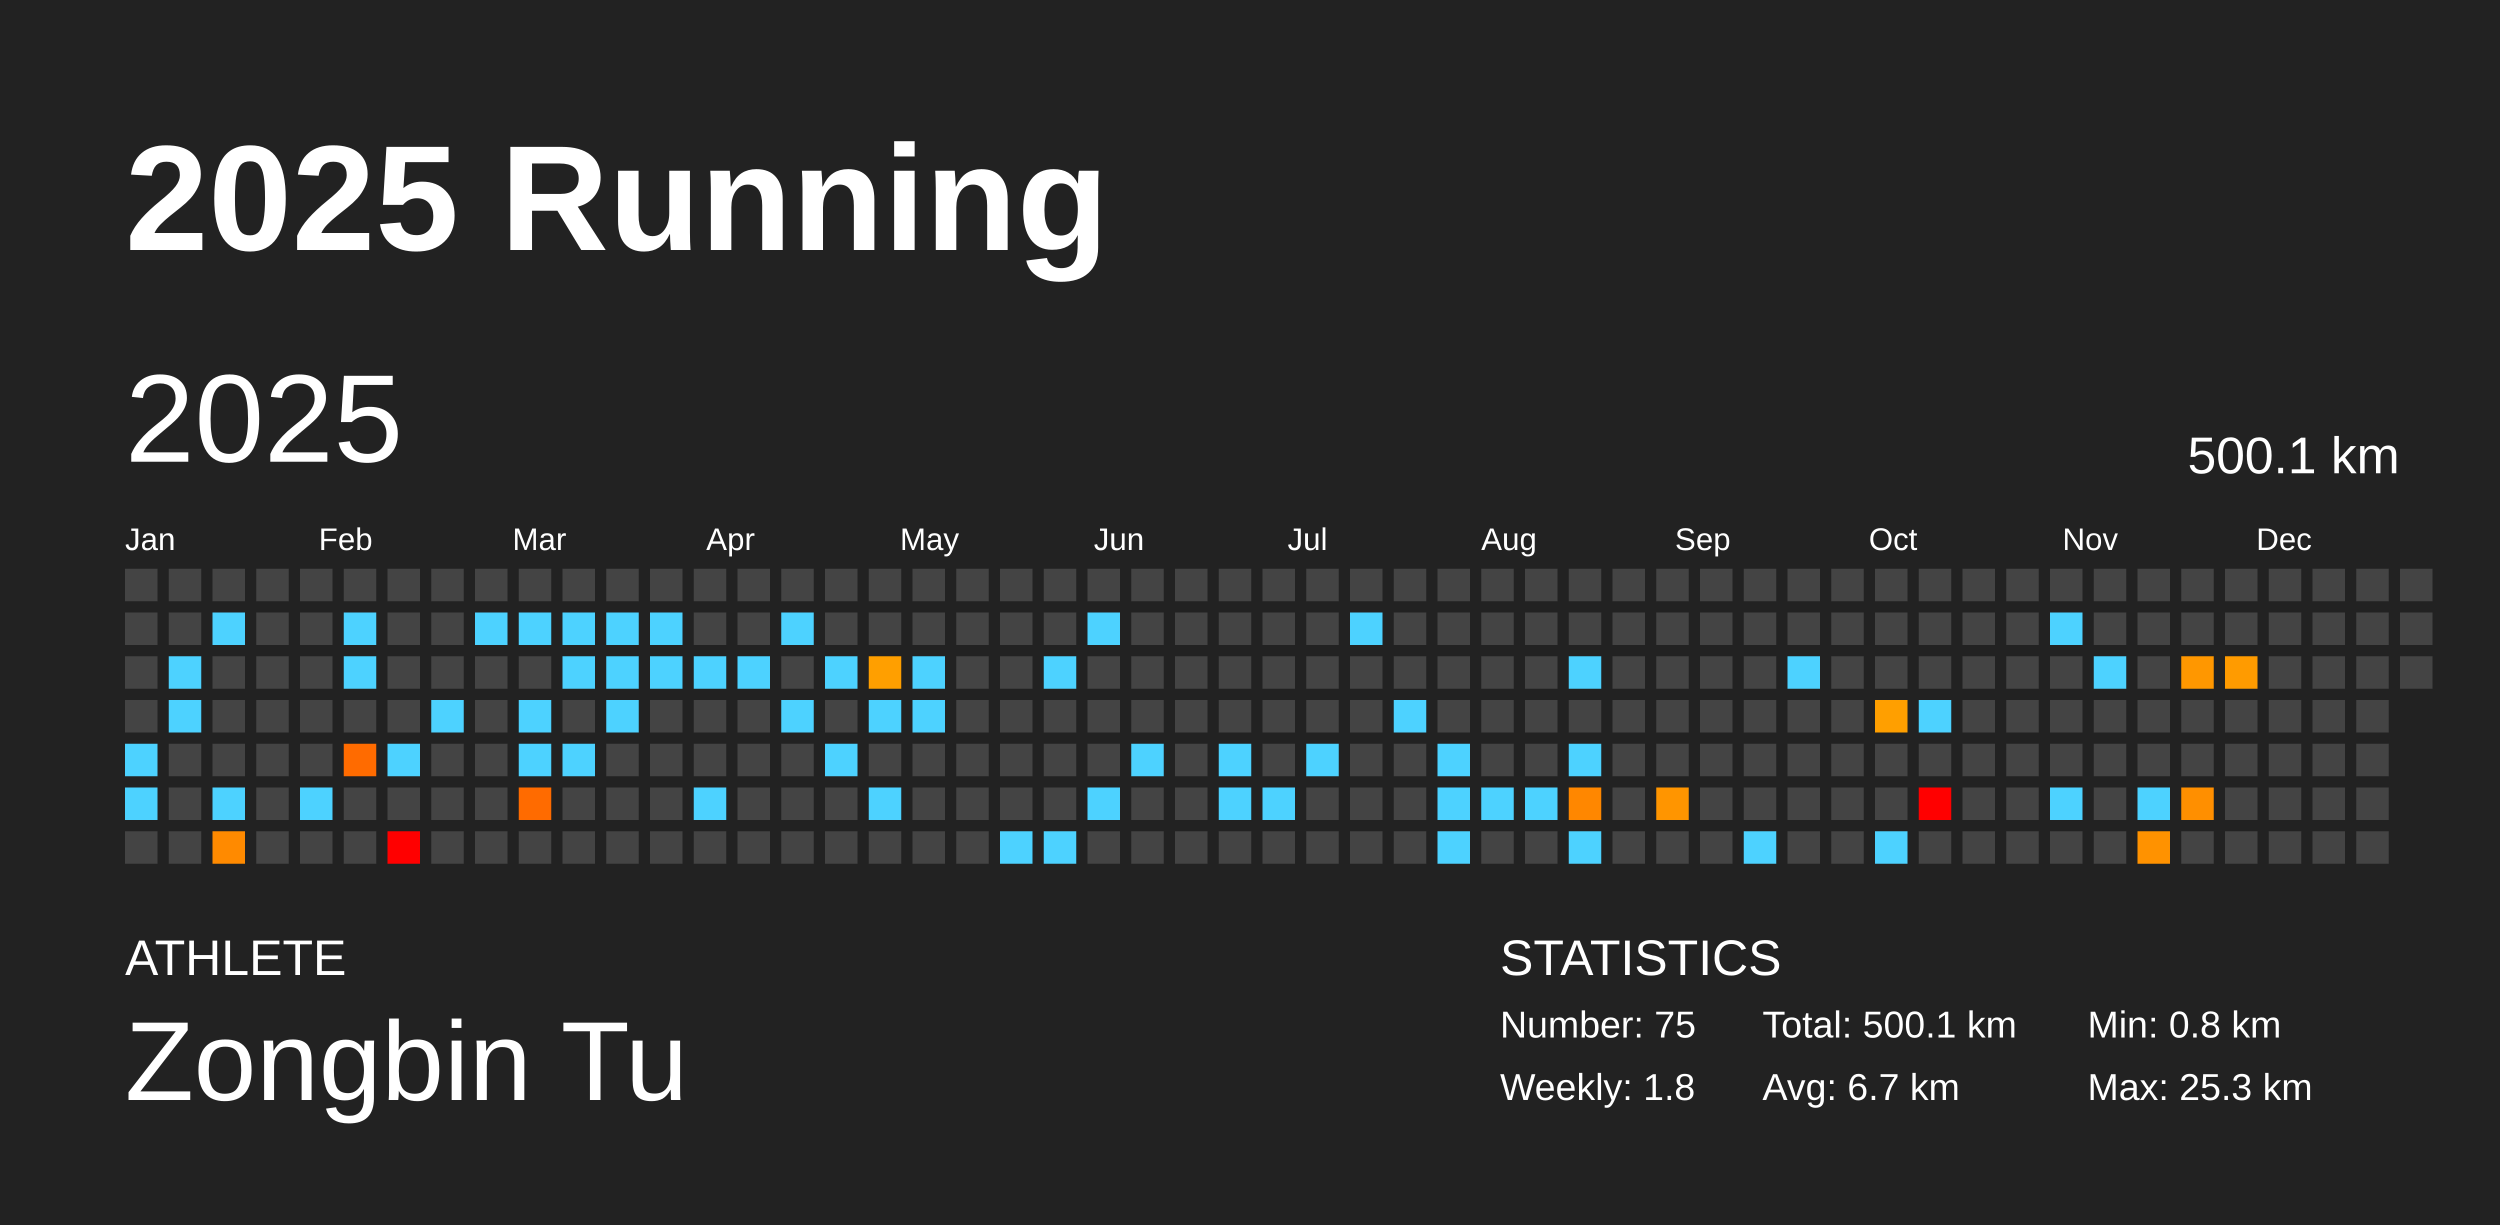
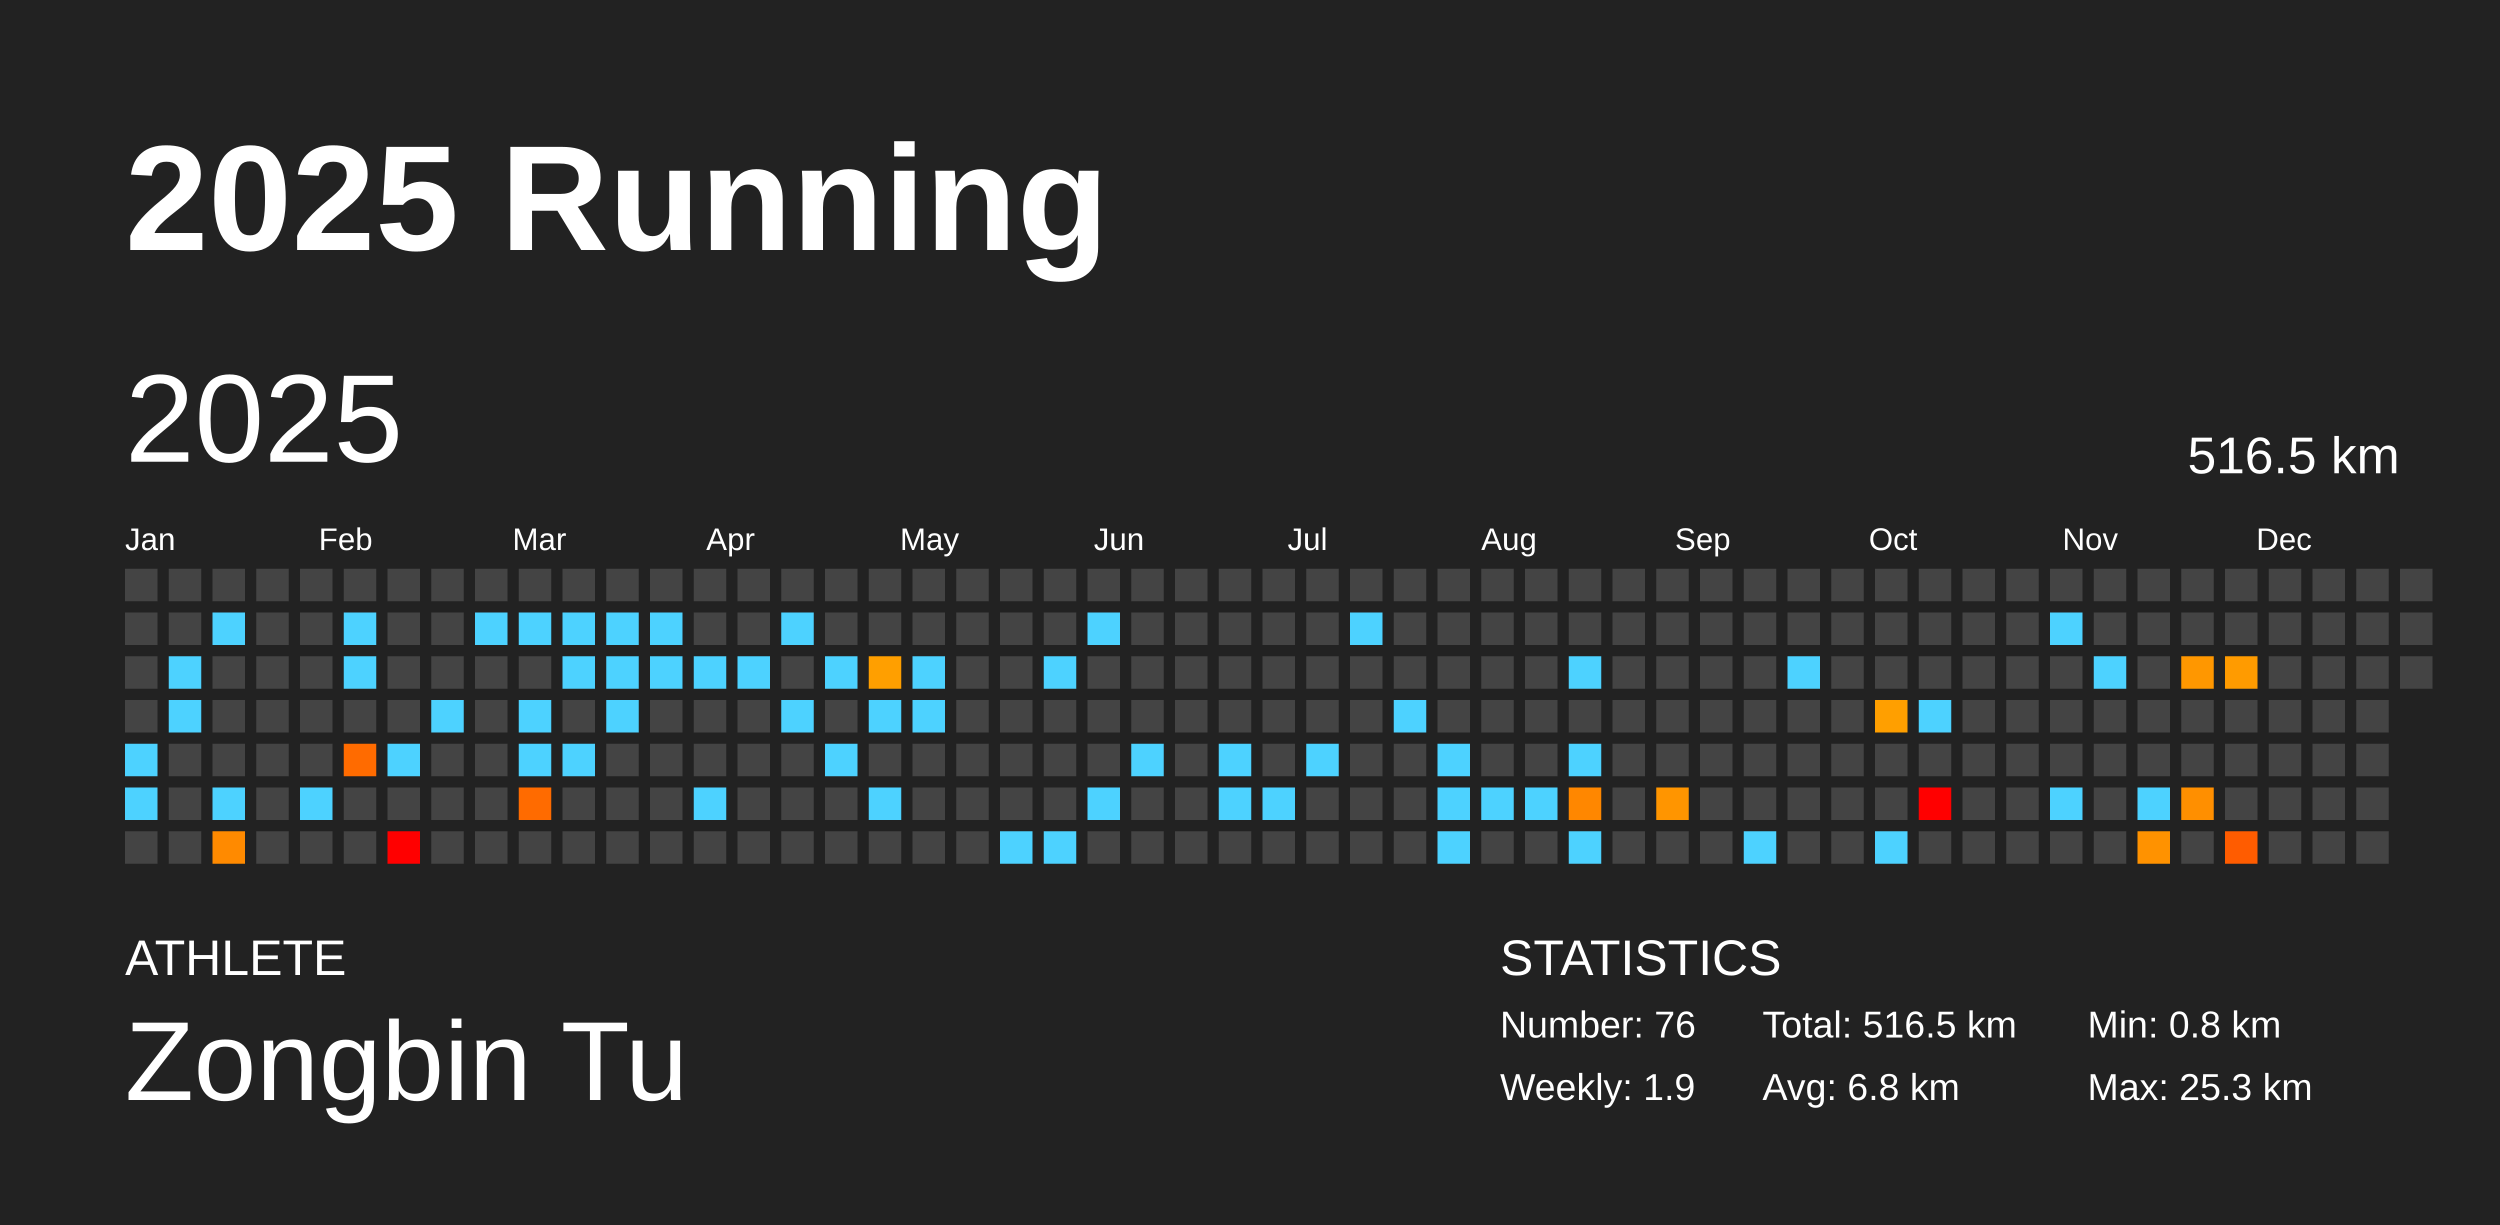
<svg xmlns="http://www.w3.org/2000/svg" baseProfile="full" height="98mm" version="1.1" viewBox="0,0,200,98" width="200mm">
  <defs />
  <rect fill="#222222" height="98" width="200" x="0" y="0" />
  <text fill="#FFFFFF" style="font-size:12px; font-family:Arial; font-weight:bold;" x="10" y="20">2025 Running</text>
  <text fill="#FFFFFF" style="font-size:4px; font-family:Arial" x="10" y="78">ATHLETE</text>
  <text fill="#FFFFFF" style="font-size:9px; font-family:Arial" x="10" y="88">Zongbin Tu</text>
  <text fill="#FFFFFF" style="font-size:4px; font-family:Arial" x="120" y="78">STATISTICS</text>
-   <text fill="#FFFFFF" style="font-size:3px; font-family:Arial" x="120" y="83">Number: 75</text>
-   <text fill="#FFFFFF" style="font-size:3px; font-family:Arial" x="120" y="88">Weekly: 1.8</text>
-   <text fill="#FFFFFF" style="font-size:3px; font-family:Arial" x="141" y="83">Total: 500.1 km</text>
-   <text fill="#FFFFFF" style="font-size:3px; font-family:Arial" x="141" y="88">Avg: 6.7 km</text>
+   <text fill="#FFFFFF" style="font-size:3px; font-family:Arial" x="120" y="83">Number: 76</text>
+   <text fill="#FFFFFF" style="font-size:3px; font-family:Arial" x="120" y="88">Weekly: 1.9</text>
+   <text fill="#FFFFFF" style="font-size:3px; font-family:Arial" x="141" y="83">Total: 516.5 km</text>
+   <text fill="#FFFFFF" style="font-size:3px; font-family:Arial" x="141" y="88">Avg: 6.8 km</text>
  <text fill="#FFFFFF" style="font-size:3px; font-family:Arial" x="167" y="83">Min: 0.8 km</text>
  <text fill="#FFFFFF" style="font-size:3px; font-family:Arial" x="167" y="88">Max: 25.3 km</text>
  <text dominant-baseline="hanging" fill="#FFFFFF" style="font-size:10.0px; font-family:Arial;" x="10" y="30">2025</text>
-   <text dominant-baseline="hanging" fill="#FFFFFF" style="font-size:4.125px; font-family:Arial;" x="175" y="35">500.1 km</text>
+   <text dominant-baseline="hanging" fill="#FFFFFF" style="font-size:4.125px; font-family:Arial;" x="175" y="35">516.5 km</text>
  <text fill="#FFFFFF" style="font-size:2.5px; font-family:Arial" x="10.0" y="44">Jan</text>
  <text fill="#FFFFFF" style="font-size:2.5px; font-family:Arial" x="25.5" y="44">Feb</text>
  <text fill="#FFFFFF" style="font-size:2.5px; font-family:Arial" x="41.0" y="44">Mar</text>
  <text fill="#FFFFFF" style="font-size:2.5px; font-family:Arial" x="56.5" y="44">Apr</text>
  <text fill="#FFFFFF" style="font-size:2.5px; font-family:Arial" x="72.0" y="44">May</text>
  <text fill="#FFFFFF" style="font-size:2.5px; font-family:Arial" x="87.5" y="44">Jun</text>
  <text fill="#FFFFFF" style="font-size:2.5px; font-family:Arial" x="103.0" y="44">Jul</text>
  <text fill="#FFFFFF" style="font-size:2.5px; font-family:Arial" x="118.5" y="44">Aug</text>
  <text fill="#FFFFFF" style="font-size:2.5px; font-family:Arial" x="134.0" y="44">Sep</text>
  <text fill="#FFFFFF" style="font-size:2.5px; font-family:Arial" x="149.5" y="44">Oct</text>
  <text fill="#FFFFFF" style="font-size:2.5px; font-family:Arial" x="165.0" y="44">Nov</text>
  <text fill="#FFFFFF" style="font-size:2.5px; font-family:Arial" x="180.5" y="44">Dec</text>
  <rect fill="#444444" height="2.6" width="2.6" x="10.0" y="45.5" />
  <rect fill="#444444" height="2.6" width="2.6" x="10.0" y="49.0" />
  <rect fill="#444444" height="2.6" width="2.6" x="10.0" y="52.5" />
  <rect fill="#444444" height="2.6" width="2.6" x="10.0" y="56.0" />
  <rect fill="#4dd2ff" height="2.6" width="2.6" x="10.0" y="59.5" />
  <rect fill="#4dd2ff" height="2.6" width="2.6" x="10.0" y="63.0" />
  <rect fill="#444444" height="2.6" width="2.6" x="10.0" y="66.5" />
  <rect fill="#444444" height="2.6" width="2.6" x="13.5" y="45.5" />
  <rect fill="#444444" height="2.6" width="2.6" x="13.5" y="49.0" />
  <rect fill="#4dd2ff" height="2.6" width="2.6" x="13.5" y="52.5" />
  <rect fill="#4dd2ff" height="2.6" width="2.6" x="13.5" y="56.0" />
  <rect fill="#444444" height="2.6" width="2.6" x="13.5" y="59.5" />
  <rect fill="#444444" height="2.6" width="2.6" x="13.5" y="63.0" />
  <rect fill="#444444" height="2.6" width="2.6" x="13.5" y="66.5" />
  <rect fill="#444444" height="2.6" width="2.6" x="17.0" y="45.5" />
  <rect fill="#4dd2ff" height="2.6" width="2.6" x="17.0" y="49.0" />
  <rect fill="#444444" height="2.6" width="2.6" x="17.0" y="52.5" />
  <rect fill="#444444" height="2.6" width="2.6" x="17.0" y="56.0" />
  <rect fill="#444444" height="2.6" width="2.6" x="17.0" y="59.5" />
  <rect fill="#4dd2ff" height="2.6" width="2.6" x="17.0" y="63.0" />
  <rect fill="#ff8a00" height="2.6" width="2.6" x="17.0" y="66.5" />
  <rect fill="#444444" height="2.6" width="2.6" x="20.5" y="45.5" />
  <rect fill="#444444" height="2.6" width="2.6" x="20.5" y="49.0" />
  <rect fill="#444444" height="2.6" width="2.6" x="20.5" y="52.5" />
  <rect fill="#444444" height="2.6" width="2.6" x="20.5" y="56.0" />
  <rect fill="#444444" height="2.6" width="2.6" x="20.5" y="59.5" />
  <rect fill="#444444" height="2.6" width="2.6" x="20.5" y="63.0" />
  <rect fill="#444444" height="2.6" width="2.6" x="20.5" y="66.5" />
  <rect fill="#444444" height="2.6" width="2.6" x="24.0" y="45.5" />
  <rect fill="#444444" height="2.6" width="2.6" x="24.0" y="49.0" />
  <rect fill="#444444" height="2.6" width="2.6" x="24.0" y="52.5" />
  <rect fill="#444444" height="2.6" width="2.6" x="24.0" y="56.0" />
  <rect fill="#444444" height="2.6" width="2.6" x="24.0" y="59.5" />
  <rect fill="#4dd2ff" height="2.6" width="2.6" x="24.0" y="63.0" />
  <rect fill="#444444" height="2.6" width="2.6" x="24.0" y="66.5" />
  <rect fill="#444444" height="2.6" width="2.6" x="27.5" y="45.5" />
  <rect fill="#4dd2ff" height="2.6" width="2.6" x="27.5" y="49.0" />
  <rect fill="#4dd2ff" height="2.6" width="2.6" x="27.5" y="52.5" />
  <rect fill="#444444" height="2.6" width="2.6" x="27.5" y="56.0" />
  <rect fill="#ff6b00" height="2.6" width="2.6" x="27.5" y="59.5" />
  <rect fill="#444444" height="2.6" width="2.6" x="27.5" y="63.0" />
  <rect fill="#444444" height="2.6" width="2.6" x="27.5" y="66.5" />
  <rect fill="#444444" height="2.6" width="2.6" x="31.0" y="45.5" />
  <rect fill="#444444" height="2.6" width="2.6" x="31.0" y="49.0" />
  <rect fill="#444444" height="2.6" width="2.6" x="31.0" y="52.5" />
  <rect fill="#444444" height="2.6" width="2.6" x="31.0" y="56.0" />
  <rect fill="#4dd2ff" height="2.6" width="2.6" x="31.0" y="59.5" />
  <rect fill="#444444" height="2.6" width="2.6" x="31.0" y="63.0" />
  <rect fill="red" height="2.6" width="2.6" x="31.0" y="66.5" />
  <rect fill="#444444" height="2.6" width="2.6" x="34.5" y="45.5" />
  <rect fill="#444444" height="2.6" width="2.6" x="34.5" y="49.0" />
  <rect fill="#444444" height="2.6" width="2.6" x="34.5" y="52.5" />
  <rect fill="#4dd2ff" height="2.6" width="2.6" x="34.5" y="56.0" />
  <rect fill="#444444" height="2.6" width="2.6" x="34.5" y="59.5" />
  <rect fill="#444444" height="2.6" width="2.6" x="34.5" y="63.0" />
  <rect fill="#444444" height="2.6" width="2.6" x="34.5" y="66.5" />
  <rect fill="#444444" height="2.6" width="2.6" x="38.0" y="45.5" />
  <rect fill="#4dd2ff" height="2.6" width="2.6" x="38.0" y="49.0" />
  <rect fill="#444444" height="2.6" width="2.6" x="38.0" y="52.5" />
  <rect fill="#444444" height="2.6" width="2.6" x="38.0" y="56.0" />
  <rect fill="#444444" height="2.6" width="2.6" x="38.0" y="59.5" />
  <rect fill="#444444" height="2.6" width="2.6" x="38.0" y="63.0" />
  <rect fill="#444444" height="2.6" width="2.6" x="38.0" y="66.5" />
  <rect fill="#444444" height="2.6" width="2.6" x="41.5" y="45.5" />
  <rect fill="#4dd2ff" height="2.6" width="2.6" x="41.5" y="49.0" />
  <rect fill="#444444" height="2.6" width="2.6" x="41.5" y="52.5" />
  <rect fill="#4dd2ff" height="2.6" width="2.6" x="41.5" y="56.0" />
  <rect fill="#4dd2ff" height="2.6" width="2.6" x="41.5" y="59.5" />
  <rect fill="#ff6b00" height="2.6" width="2.6" x="41.5" y="63.0" />
  <rect fill="#444444" height="2.6" width="2.6" x="41.5" y="66.5" />
  <rect fill="#444444" height="2.6" width="2.6" x="45.0" y="45.5" />
  <rect fill="#4dd2ff" height="2.6" width="2.6" x="45.0" y="49.0" />
  <rect fill="#4dd2ff" height="2.6" width="2.6" x="45.0" y="52.5" />
  <rect fill="#444444" height="2.6" width="2.6" x="45.0" y="56.0" />
  <rect fill="#4dd2ff" height="2.6" width="2.6" x="45.0" y="59.5" />
  <rect fill="#444444" height="2.6" width="2.6" x="45.0" y="63.0" />
  <rect fill="#444444" height="2.6" width="2.6" x="45.0" y="66.5" />
  <rect fill="#444444" height="2.6" width="2.6" x="48.5" y="45.5" />
  <rect fill="#4dd2ff" height="2.6" width="2.6" x="48.5" y="49.0" />
  <rect fill="#4dd2ff" height="2.6" width="2.6" x="48.5" y="52.5" />
  <rect fill="#4dd2ff" height="2.6" width="2.6" x="48.5" y="56.0" />
  <rect fill="#444444" height="2.6" width="2.6" x="48.5" y="59.5" />
  <rect fill="#444444" height="2.6" width="2.6" x="48.5" y="63.0" />
  <rect fill="#444444" height="2.6" width="2.6" x="48.5" y="66.5" />
  <rect fill="#444444" height="2.6" width="2.6" x="52.0" y="45.5" />
  <rect fill="#4dd2ff" height="2.6" width="2.6" x="52.0" y="49.0" />
  <rect fill="#4dd2ff" height="2.6" width="2.6" x="52.0" y="52.5" />
  <rect fill="#444444" height="2.6" width="2.6" x="52.0" y="56.0" />
  <rect fill="#444444" height="2.6" width="2.6" x="52.0" y="59.5" />
  <rect fill="#444444" height="2.6" width="2.6" x="52.0" y="63.0" />
  <rect fill="#444444" height="2.6" width="2.6" x="52.0" y="66.5" />
  <rect fill="#444444" height="2.6" width="2.6" x="55.5" y="45.5" />
  <rect fill="#444444" height="2.6" width="2.6" x="55.5" y="49.0" />
  <rect fill="#4dd2ff" height="2.6" width="2.6" x="55.5" y="52.5" />
  <rect fill="#444444" height="2.6" width="2.6" x="55.5" y="56.0" />
  <rect fill="#444444" height="2.6" width="2.6" x="55.5" y="59.5" />
  <rect fill="#4dd2ff" height="2.6" width="2.6" x="55.5" y="63.0" />
  <rect fill="#444444" height="2.6" width="2.6" x="55.5" y="66.5" />
  <rect fill="#444444" height="2.6" width="2.6" x="59.0" y="45.5" />
  <rect fill="#444444" height="2.6" width="2.6" x="59.0" y="49.0" />
  <rect fill="#4dd2ff" height="2.6" width="2.6" x="59.0" y="52.5" />
  <rect fill="#444444" height="2.6" width="2.6" x="59.0" y="56.0" />
  <rect fill="#444444" height="2.6" width="2.6" x="59.0" y="59.5" />
  <rect fill="#444444" height="2.6" width="2.6" x="59.0" y="63.0" />
  <rect fill="#444444" height="2.6" width="2.6" x="59.0" y="66.5" />
  <rect fill="#444444" height="2.6" width="2.6" x="62.5" y="45.5" />
  <rect fill="#4dd2ff" height="2.6" width="2.6" x="62.5" y="49.0" />
  <rect fill="#444444" height="2.6" width="2.6" x="62.5" y="52.5" />
  <rect fill="#4dd2ff" height="2.6" width="2.6" x="62.5" y="56.0" />
  <rect fill="#444444" height="2.6" width="2.6" x="62.5" y="59.5" />
  <rect fill="#444444" height="2.6" width="2.6" x="62.5" y="63.0" />
  <rect fill="#444444" height="2.6" width="2.6" x="62.5" y="66.5" />
  <rect fill="#444444" height="2.6" width="2.6" x="66.0" y="45.5" />
  <rect fill="#444444" height="2.6" width="2.6" x="66.0" y="49.0" />
  <rect fill="#4dd2ff" height="2.6" width="2.6" x="66.0" y="52.5" />
  <rect fill="#444444" height="2.6" width="2.6" x="66.0" y="56.0" />
  <rect fill="#4dd2ff" height="2.6" width="2.6" x="66.0" y="59.5" />
  <rect fill="#444444" height="2.6" width="2.6" x="66.0" y="63.0" />
  <rect fill="#444444" height="2.6" width="2.6" x="66.0" y="66.5" />
  <rect fill="#444444" height="2.6" width="2.6" x="69.5" y="45.5" />
  <rect fill="#444444" height="2.6" width="2.6" x="69.5" y="49.0" />
  <rect fill="#ff9f00" height="2.6" width="2.6" x="69.5" y="52.5" />
  <rect fill="#4dd2ff" height="2.6" width="2.6" x="69.5" y="56.0" />
  <rect fill="#444444" height="2.6" width="2.6" x="69.5" y="59.5" />
  <rect fill="#4dd2ff" height="2.6" width="2.6" x="69.5" y="63.0" />
  <rect fill="#444444" height="2.6" width="2.6" x="69.5" y="66.5" />
  <rect fill="#444444" height="2.6" width="2.6" x="73.0" y="45.5" />
  <rect fill="#444444" height="2.6" width="2.6" x="73.0" y="49.0" />
  <rect fill="#4dd2ff" height="2.6" width="2.6" x="73.0" y="52.5" />
  <rect fill="#4dd2ff" height="2.6" width="2.6" x="73.0" y="56.0" />
  <rect fill="#444444" height="2.6" width="2.6" x="73.0" y="59.5" />
  <rect fill="#444444" height="2.6" width="2.6" x="73.0" y="63.0" />
  <rect fill="#444444" height="2.6" width="2.6" x="73.0" y="66.5" />
  <rect fill="#444444" height="2.6" width="2.6" x="76.5" y="45.5" />
  <rect fill="#444444" height="2.6" width="2.6" x="76.5" y="49.0" />
  <rect fill="#444444" height="2.6" width="2.6" x="76.5" y="52.5" />
  <rect fill="#444444" height="2.6" width="2.6" x="76.5" y="56.0" />
  <rect fill="#444444" height="2.6" width="2.6" x="76.5" y="59.5" />
  <rect fill="#444444" height="2.6" width="2.6" x="76.5" y="63.0" />
  <rect fill="#444444" height="2.6" width="2.6" x="76.5" y="66.5" />
  <rect fill="#444444" height="2.6" width="2.6" x="80.0" y="45.5" />
  <rect fill="#444444" height="2.6" width="2.6" x="80.0" y="49.0" />
  <rect fill="#444444" height="2.6" width="2.6" x="80.0" y="52.5" />
  <rect fill="#444444" height="2.6" width="2.6" x="80.0" y="56.0" />
  <rect fill="#444444" height="2.6" width="2.6" x="80.0" y="59.5" />
  <rect fill="#444444" height="2.6" width="2.6" x="80.0" y="63.0" />
  <rect fill="#4dd2ff" height="2.6" width="2.6" x="80.0" y="66.5" />
  <rect fill="#444444" height="2.6" width="2.6" x="83.5" y="45.5" />
  <rect fill="#444444" height="2.6" width="2.6" x="83.5" y="49.0" />
  <rect fill="#4dd2ff" height="2.6" width="2.6" x="83.5" y="52.5" />
  <rect fill="#444444" height="2.6" width="2.6" x="83.5" y="56.0" />
  <rect fill="#444444" height="2.6" width="2.6" x="83.5" y="59.5" />
  <rect fill="#444444" height="2.6" width="2.6" x="83.5" y="63.0" />
  <rect fill="#4dd2ff" height="2.6" width="2.6" x="83.5" y="66.5" />
  <rect fill="#444444" height="2.6" width="2.6" x="87.0" y="45.5" />
  <rect fill="#4dd2ff" height="2.6" width="2.6" x="87.0" y="49.0" />
  <rect fill="#444444" height="2.6" width="2.6" x="87.0" y="52.5" />
  <rect fill="#444444" height="2.6" width="2.6" x="87.0" y="56.0" />
  <rect fill="#444444" height="2.6" width="2.6" x="87.0" y="59.5" />
  <rect fill="#4dd2ff" height="2.6" width="2.6" x="87.0" y="63.0" />
  <rect fill="#444444" height="2.6" width="2.6" x="87.0" y="66.5" />
  <rect fill="#444444" height="2.6" width="2.6" x="90.5" y="45.5" />
  <rect fill="#444444" height="2.6" width="2.6" x="90.5" y="49.0" />
  <rect fill="#444444" height="2.6" width="2.6" x="90.5" y="52.5" />
  <rect fill="#444444" height="2.6" width="2.6" x="90.5" y="56.0" />
  <rect fill="#4dd2ff" height="2.6" width="2.6" x="90.5" y="59.5" />
  <rect fill="#444444" height="2.6" width="2.6" x="90.5" y="63.0" />
  <rect fill="#444444" height="2.6" width="2.6" x="90.5" y="66.5" />
  <rect fill="#444444" height="2.6" width="2.6" x="94.0" y="45.5" />
  <rect fill="#444444" height="2.6" width="2.6" x="94.0" y="49.0" />
  <rect fill="#444444" height="2.6" width="2.6" x="94.0" y="52.5" />
  <rect fill="#444444" height="2.6" width="2.6" x="94.0" y="56.0" />
  <rect fill="#444444" height="2.6" width="2.6" x="94.0" y="59.5" />
  <rect fill="#444444" height="2.6" width="2.6" x="94.0" y="63.0" />
  <rect fill="#444444" height="2.6" width="2.6" x="94.0" y="66.5" />
  <rect fill="#444444" height="2.6" width="2.6" x="97.5" y="45.5" />
  <rect fill="#444444" height="2.6" width="2.6" x="97.5" y="49.0" />
  <rect fill="#444444" height="2.6" width="2.6" x="97.5" y="52.5" />
  <rect fill="#444444" height="2.6" width="2.6" x="97.5" y="56.0" />
  <rect fill="#4dd2ff" height="2.6" width="2.6" x="97.5" y="59.5" />
  <rect fill="#4dd2ff" height="2.6" width="2.6" x="97.5" y="63.0" />
  <rect fill="#444444" height="2.6" width="2.6" x="97.5" y="66.5" />
  <rect fill="#444444" height="2.6" width="2.6" x="101.0" y="45.5" />
  <rect fill="#444444" height="2.6" width="2.6" x="101.0" y="49.0" />
  <rect fill="#444444" height="2.6" width="2.6" x="101.0" y="52.5" />
  <rect fill="#444444" height="2.6" width="2.6" x="101.0" y="56.0" />
  <rect fill="#444444" height="2.6" width="2.6" x="101.0" y="59.5" />
  <rect fill="#4dd2ff" height="2.6" width="2.6" x="101.0" y="63.0" />
  <rect fill="#444444" height="2.6" width="2.6" x="101.0" y="66.5" />
  <rect fill="#444444" height="2.6" width="2.6" x="104.5" y="45.5" />
  <rect fill="#444444" height="2.6" width="2.6" x="104.5" y="49.0" />
  <rect fill="#444444" height="2.6" width="2.6" x="104.5" y="52.5" />
  <rect fill="#444444" height="2.6" width="2.6" x="104.5" y="56.0" />
  <rect fill="#4dd2ff" height="2.6" width="2.6" x="104.5" y="59.5" />
  <rect fill="#444444" height="2.6" width="2.6" x="104.5" y="63.0" />
  <rect fill="#444444" height="2.6" width="2.6" x="104.5" y="66.5" />
  <rect fill="#444444" height="2.6" width="2.6" x="108.0" y="45.5" />
  <rect fill="#4dd2ff" height="2.6" width="2.6" x="108.0" y="49.0" />
  <rect fill="#444444" height="2.6" width="2.6" x="108.0" y="52.5" />
  <rect fill="#444444" height="2.6" width="2.6" x="108.0" y="56.0" />
  <rect fill="#444444" height="2.6" width="2.6" x="108.0" y="59.5" />
  <rect fill="#444444" height="2.6" width="2.6" x="108.0" y="63.0" />
  <rect fill="#444444" height="2.6" width="2.6" x="108.0" y="66.5" />
  <rect fill="#444444" height="2.6" width="2.6" x="111.5" y="45.5" />
  <rect fill="#444444" height="2.6" width="2.6" x="111.5" y="49.0" />
  <rect fill="#444444" height="2.6" width="2.6" x="111.5" y="52.5" />
  <rect fill="#4dd2ff" height="2.6" width="2.6" x="111.5" y="56.0" />
  <rect fill="#444444" height="2.6" width="2.6" x="111.5" y="59.5" />
  <rect fill="#444444" height="2.6" width="2.6" x="111.5" y="63.0" />
  <rect fill="#444444" height="2.6" width="2.6" x="111.5" y="66.5" />
  <rect fill="#444444" height="2.6" width="2.6" x="115.0" y="45.5" />
  <rect fill="#444444" height="2.6" width="2.6" x="115.0" y="49.0" />
  <rect fill="#444444" height="2.6" width="2.6" x="115.0" y="52.5" />
  <rect fill="#444444" height="2.6" width="2.6" x="115.0" y="56.0" />
  <rect fill="#4dd2ff" height="2.6" width="2.6" x="115.0" y="59.5" />
  <rect fill="#4dd2ff" height="2.6" width="2.6" x="115.0" y="63.0" />
  <rect fill="#4dd2ff" height="2.6" width="2.6" x="115.0" y="66.5" />
  <rect fill="#444444" height="2.6" width="2.6" x="118.5" y="45.5" />
  <rect fill="#444444" height="2.6" width="2.6" x="118.5" y="49.0" />
  <rect fill="#444444" height="2.6" width="2.6" x="118.5" y="52.5" />
  <rect fill="#444444" height="2.6" width="2.6" x="118.5" y="56.0" />
  <rect fill="#444444" height="2.6" width="2.6" x="118.5" y="59.5" />
  <rect fill="#4dd2ff" height="2.6" width="2.6" x="118.5" y="63.0" />
  <rect fill="#444444" height="2.6" width="2.6" x="118.5" y="66.5" />
  <rect fill="#444444" height="2.6" width="2.6" x="122.0" y="45.5" />
  <rect fill="#444444" height="2.6" width="2.6" x="122.0" y="49.0" />
  <rect fill="#444444" height="2.6" width="2.6" x="122.0" y="52.5" />
  <rect fill="#444444" height="2.6" width="2.6" x="122.0" y="56.0" />
  <rect fill="#444444" height="2.6" width="2.6" x="122.0" y="59.5" />
  <rect fill="#4dd2ff" height="2.6" width="2.6" x="122.0" y="63.0" />
  <rect fill="#444444" height="2.6" width="2.6" x="122.0" y="66.5" />
  <rect fill="#444444" height="2.6" width="2.6" x="125.5" y="45.5" />
  <rect fill="#444444" height="2.6" width="2.6" x="125.5" y="49.0" />
  <rect fill="#4dd2ff" height="2.6" width="2.6" x="125.5" y="52.5" />
  <rect fill="#444444" height="2.6" width="2.6" x="125.5" y="56.0" />
  <rect fill="#4dd2ff" height="2.6" width="2.6" x="125.5" y="59.5" />
  <rect fill="#ff8700" height="2.6" width="2.6" x="125.5" y="63.0" />
  <rect fill="#4dd2ff" height="2.6" width="2.6" x="125.5" y="66.5" />
  <rect fill="#444444" height="2.6" width="2.6" x="129.0" y="45.5" />
  <rect fill="#444444" height="2.6" width="2.6" x="129.0" y="49.0" />
  <rect fill="#444444" height="2.6" width="2.6" x="129.0" y="52.5" />
  <rect fill="#444444" height="2.6" width="2.6" x="129.0" y="56.0" />
  <rect fill="#444444" height="2.6" width="2.6" x="129.0" y="59.5" />
  <rect fill="#444444" height="2.6" width="2.6" x="129.0" y="63.0" />
  <rect fill="#444444" height="2.6" width="2.6" x="129.0" y="66.5" />
  <rect fill="#444444" height="2.6" width="2.6" x="132.5" y="45.5" />
  <rect fill="#444444" height="2.6" width="2.6" x="132.5" y="49.0" />
  <rect fill="#444444" height="2.6" width="2.6" x="132.5" y="52.5" />
  <rect fill="#444444" height="2.6" width="2.6" x="132.5" y="56.0" />
  <rect fill="#444444" height="2.6" width="2.6" x="132.5" y="59.5" />
  <rect fill="#ff9500" height="2.6" width="2.6" x="132.5" y="63.0" />
  <rect fill="#444444" height="2.6" width="2.6" x="132.5" y="66.5" />
  <rect fill="#444444" height="2.6" width="2.6" x="136.0" y="45.5" />
  <rect fill="#444444" height="2.6" width="2.6" x="136.0" y="49.0" />
  <rect fill="#444444" height="2.6" width="2.6" x="136.0" y="52.5" />
  <rect fill="#444444" height="2.6" width="2.6" x="136.0" y="56.0" />
  <rect fill="#444444" height="2.6" width="2.6" x="136.0" y="59.5" />
  <rect fill="#444444" height="2.6" width="2.6" x="136.0" y="63.0" />
  <rect fill="#444444" height="2.6" width="2.6" x="136.0" y="66.5" />
  <rect fill="#444444" height="2.6" width="2.6" x="139.5" y="45.5" />
  <rect fill="#444444" height="2.6" width="2.6" x="139.5" y="49.0" />
  <rect fill="#444444" height="2.6" width="2.6" x="139.5" y="52.5" />
  <rect fill="#444444" height="2.6" width="2.6" x="139.5" y="56.0" />
  <rect fill="#444444" height="2.6" width="2.6" x="139.5" y="59.5" />
  <rect fill="#444444" height="2.6" width="2.6" x="139.5" y="63.0" />
  <rect fill="#4dd2ff" height="2.6" width="2.6" x="139.5" y="66.5" />
  <rect fill="#444444" height="2.6" width="2.6" x="143.0" y="45.5" />
  <rect fill="#444444" height="2.6" width="2.6" x="143.0" y="49.0" />
  <rect fill="#4dd2ff" height="2.6" width="2.6" x="143.0" y="52.5" />
  <rect fill="#444444" height="2.6" width="2.6" x="143.0" y="56.0" />
  <rect fill="#444444" height="2.6" width="2.6" x="143.0" y="59.5" />
  <rect fill="#444444" height="2.6" width="2.6" x="143.0" y="63.0" />
  <rect fill="#444444" height="2.6" width="2.6" x="143.0" y="66.5" />
  <rect fill="#444444" height="2.6" width="2.6" x="146.5" y="45.5" />
  <rect fill="#444444" height="2.6" width="2.6" x="146.5" y="49.0" />
  <rect fill="#444444" height="2.6" width="2.6" x="146.5" y="52.5" />
  <rect fill="#444444" height="2.6" width="2.6" x="146.5" y="56.0" />
  <rect fill="#444444" height="2.6" width="2.6" x="146.5" y="59.5" />
  <rect fill="#444444" height="2.6" width="2.6" x="146.5" y="63.0" />
  <rect fill="#444444" height="2.6" width="2.6" x="146.5" y="66.5" />
  <rect fill="#444444" height="2.6" width="2.6" x="150.0" y="45.5" />
  <rect fill="#444444" height="2.6" width="2.6" x="150.0" y="49.0" />
  <rect fill="#444444" height="2.6" width="2.6" x="150.0" y="52.5" />
  <rect fill="#ff9f00" height="2.6" width="2.6" x="150.0" y="56.0" />
  <rect fill="#444444" height="2.6" width="2.6" x="150.0" y="59.5" />
  <rect fill="#444444" height="2.6" width="2.6" x="150.0" y="63.0" />
  <rect fill="#4dd2ff" height="2.6" width="2.6" x="150.0" y="66.5" />
  <rect fill="#444444" height="2.6" width="2.6" x="153.5" y="45.5" />
  <rect fill="#444444" height="2.6" width="2.6" x="153.5" y="49.0" />
  <rect fill="#444444" height="2.6" width="2.6" x="153.5" y="52.5" />
  <rect fill="#4dd2ff" height="2.6" width="2.6" x="153.5" y="56.0" />
  <rect fill="#444444" height="2.6" width="2.6" x="153.5" y="59.5" />
  <rect fill="red" height="2.6" width="2.6" x="153.5" y="63.0" />
  <rect fill="#444444" height="2.6" width="2.6" x="153.5" y="66.5" />
  <rect fill="#444444" height="2.6" width="2.6" x="157.0" y="45.5" />
  <rect fill="#444444" height="2.6" width="2.6" x="157.0" y="49.0" />
  <rect fill="#444444" height="2.6" width="2.6" x="157.0" y="52.5" />
  <rect fill="#444444" height="2.6" width="2.6" x="157.0" y="56.0" />
  <rect fill="#444444" height="2.6" width="2.6" x="157.0" y="59.5" />
  <rect fill="#444444" height="2.6" width="2.6" x="157.0" y="63.0" />
  <rect fill="#444444" height="2.6" width="2.6" x="157.0" y="66.5" />
  <rect fill="#444444" height="2.6" width="2.6" x="160.5" y="45.5" />
  <rect fill="#444444" height="2.6" width="2.6" x="160.5" y="49.0" />
  <rect fill="#444444" height="2.6" width="2.6" x="160.5" y="52.5" />
  <rect fill="#444444" height="2.6" width="2.6" x="160.5" y="56.0" />
  <rect fill="#444444" height="2.6" width="2.6" x="160.5" y="59.5" />
  <rect fill="#444444" height="2.6" width="2.6" x="160.5" y="63.0" />
  <rect fill="#444444" height="2.6" width="2.6" x="160.5" y="66.5" />
  <rect fill="#444444" height="2.6" width="2.6" x="164.0" y="45.5" />
  <rect fill="#4dd2ff" height="2.6" width="2.6" x="164.0" y="49.0" />
  <rect fill="#444444" height="2.6" width="2.6" x="164.0" y="52.5" />
  <rect fill="#444444" height="2.6" width="2.6" x="164.0" y="56.0" />
  <rect fill="#444444" height="2.6" width="2.6" x="164.0" y="59.5" />
  <rect fill="#4dd2ff" height="2.6" width="2.6" x="164.0" y="63.0" />
  <rect fill="#444444" height="2.6" width="2.6" x="164.0" y="66.5" />
  <rect fill="#444444" height="2.6" width="2.6" x="167.5" y="45.5" />
  <rect fill="#444444" height="2.6" width="2.6" x="167.5" y="49.0" />
  <rect fill="#4dd2ff" height="2.6" width="2.6" x="167.5" y="52.5" />
  <rect fill="#444444" height="2.6" width="2.6" x="167.5" y="56.0" />
  <rect fill="#444444" height="2.6" width="2.6" x="167.5" y="59.5" />
  <rect fill="#444444" height="2.6" width="2.6" x="167.5" y="63.0" />
  <rect fill="#444444" height="2.6" width="2.6" x="167.5" y="66.5" />
  <rect fill="#444444" height="2.6" width="2.6" x="171.0" y="45.5" />
  <rect fill="#444444" height="2.6" width="2.6" x="171.0" y="49.0" />
  <rect fill="#444444" height="2.6" width="2.6" x="171.0" y="52.5" />
  <rect fill="#444444" height="2.6" width="2.6" x="171.0" y="56.0" />
  <rect fill="#444444" height="2.6" width="2.6" x="171.0" y="59.5" />
  <rect fill="#4dd2ff" height="2.6" width="2.6" x="171.0" y="63.0" />
  <rect fill="#ff9200" height="2.6" width="2.6" x="171.0" y="66.5" />
  <rect fill="#444444" height="2.6" width="2.6" x="174.5" y="45.5" />
  <rect fill="#444444" height="2.6" width="2.6" x="174.5" y="49.0" />
  <rect fill="#ff9700" height="2.6" width="2.6" x="174.5" y="52.5" />
  <rect fill="#444444" height="2.6" width="2.6" x="174.5" y="56.0" />
  <rect fill="#444444" height="2.6" width="2.6" x="174.5" y="59.5" />
  <rect fill="#ff8f00" height="2.6" width="2.6" x="174.5" y="63.0" />
  <rect fill="#444444" height="2.6" width="2.6" x="174.5" y="66.5" />
  <rect fill="#444444" height="2.6" width="2.6" x="178.0" y="45.5" />
  <rect fill="#444444" height="2.6" width="2.6" x="178.0" y="49.0" />
  <rect fill="#ff9b00" height="2.6" width="2.6" x="178.0" y="52.5" />
  <rect fill="#444444" height="2.6" width="2.6" x="178.0" y="56.0" />
  <rect fill="#444444" height="2.6" width="2.6" x="178.0" y="59.5" />
  <rect fill="#444444" height="2.6" width="2.6" x="178.0" y="63.0" />
-   <rect fill="#444444" height="2.6" width="2.6" x="178.0" y="66.5" />
+   <rect fill="#ff5c00" height="2.6" width="2.6" x="178.0" y="66.5" />
  <rect fill="#444444" height="2.6" width="2.6" x="181.5" y="45.5" />
  <rect fill="#444444" height="2.6" width="2.6" x="181.5" y="49.0" />
  <rect fill="#444444" height="2.6" width="2.6" x="181.5" y="52.5" />
  <rect fill="#444444" height="2.6" width="2.6" x="181.5" y="56.0" />
  <rect fill="#444444" height="2.6" width="2.6" x="181.5" y="59.5" />
  <rect fill="#444444" height="2.6" width="2.6" x="181.5" y="63.0" />
  <rect fill="#444444" height="2.6" width="2.6" x="181.5" y="66.5" />
  <rect fill="#444444" height="2.6" width="2.6" x="185.0" y="45.5" />
  <rect fill="#444444" height="2.6" width="2.6" x="185.0" y="49.0" />
  <rect fill="#444444" height="2.6" width="2.6" x="185.0" y="52.5" />
  <rect fill="#444444" height="2.6" width="2.6" x="185.0" y="56.0" />
  <rect fill="#444444" height="2.6" width="2.6" x="185.0" y="59.5" />
  <rect fill="#444444" height="2.6" width="2.6" x="185.0" y="63.0" />
  <rect fill="#444444" height="2.6" width="2.6" x="185.0" y="66.5" />
  <rect fill="#444444" height="2.6" width="2.6" x="188.5" y="45.5" />
  <rect fill="#444444" height="2.6" width="2.6" x="188.5" y="49.0" />
  <rect fill="#444444" height="2.6" width="2.6" x="188.5" y="52.5" />
  <rect fill="#444444" height="2.6" width="2.6" x="188.5" y="56.0" />
  <rect fill="#444444" height="2.6" width="2.6" x="188.5" y="59.5" />
  <rect fill="#444444" height="2.6" width="2.6" x="188.5" y="63.0" />
  <rect fill="#444444" height="2.6" width="2.6" x="188.5" y="66.5" />
  <rect fill="#444444" height="2.6" width="2.6" x="192.0" y="45.5" />
  <rect fill="#444444" height="2.6" width="2.6" x="192.0" y="49.0" />
  <rect fill="#444444" height="2.6" width="2.6" x="192.0" y="52.5" />
</svg>
